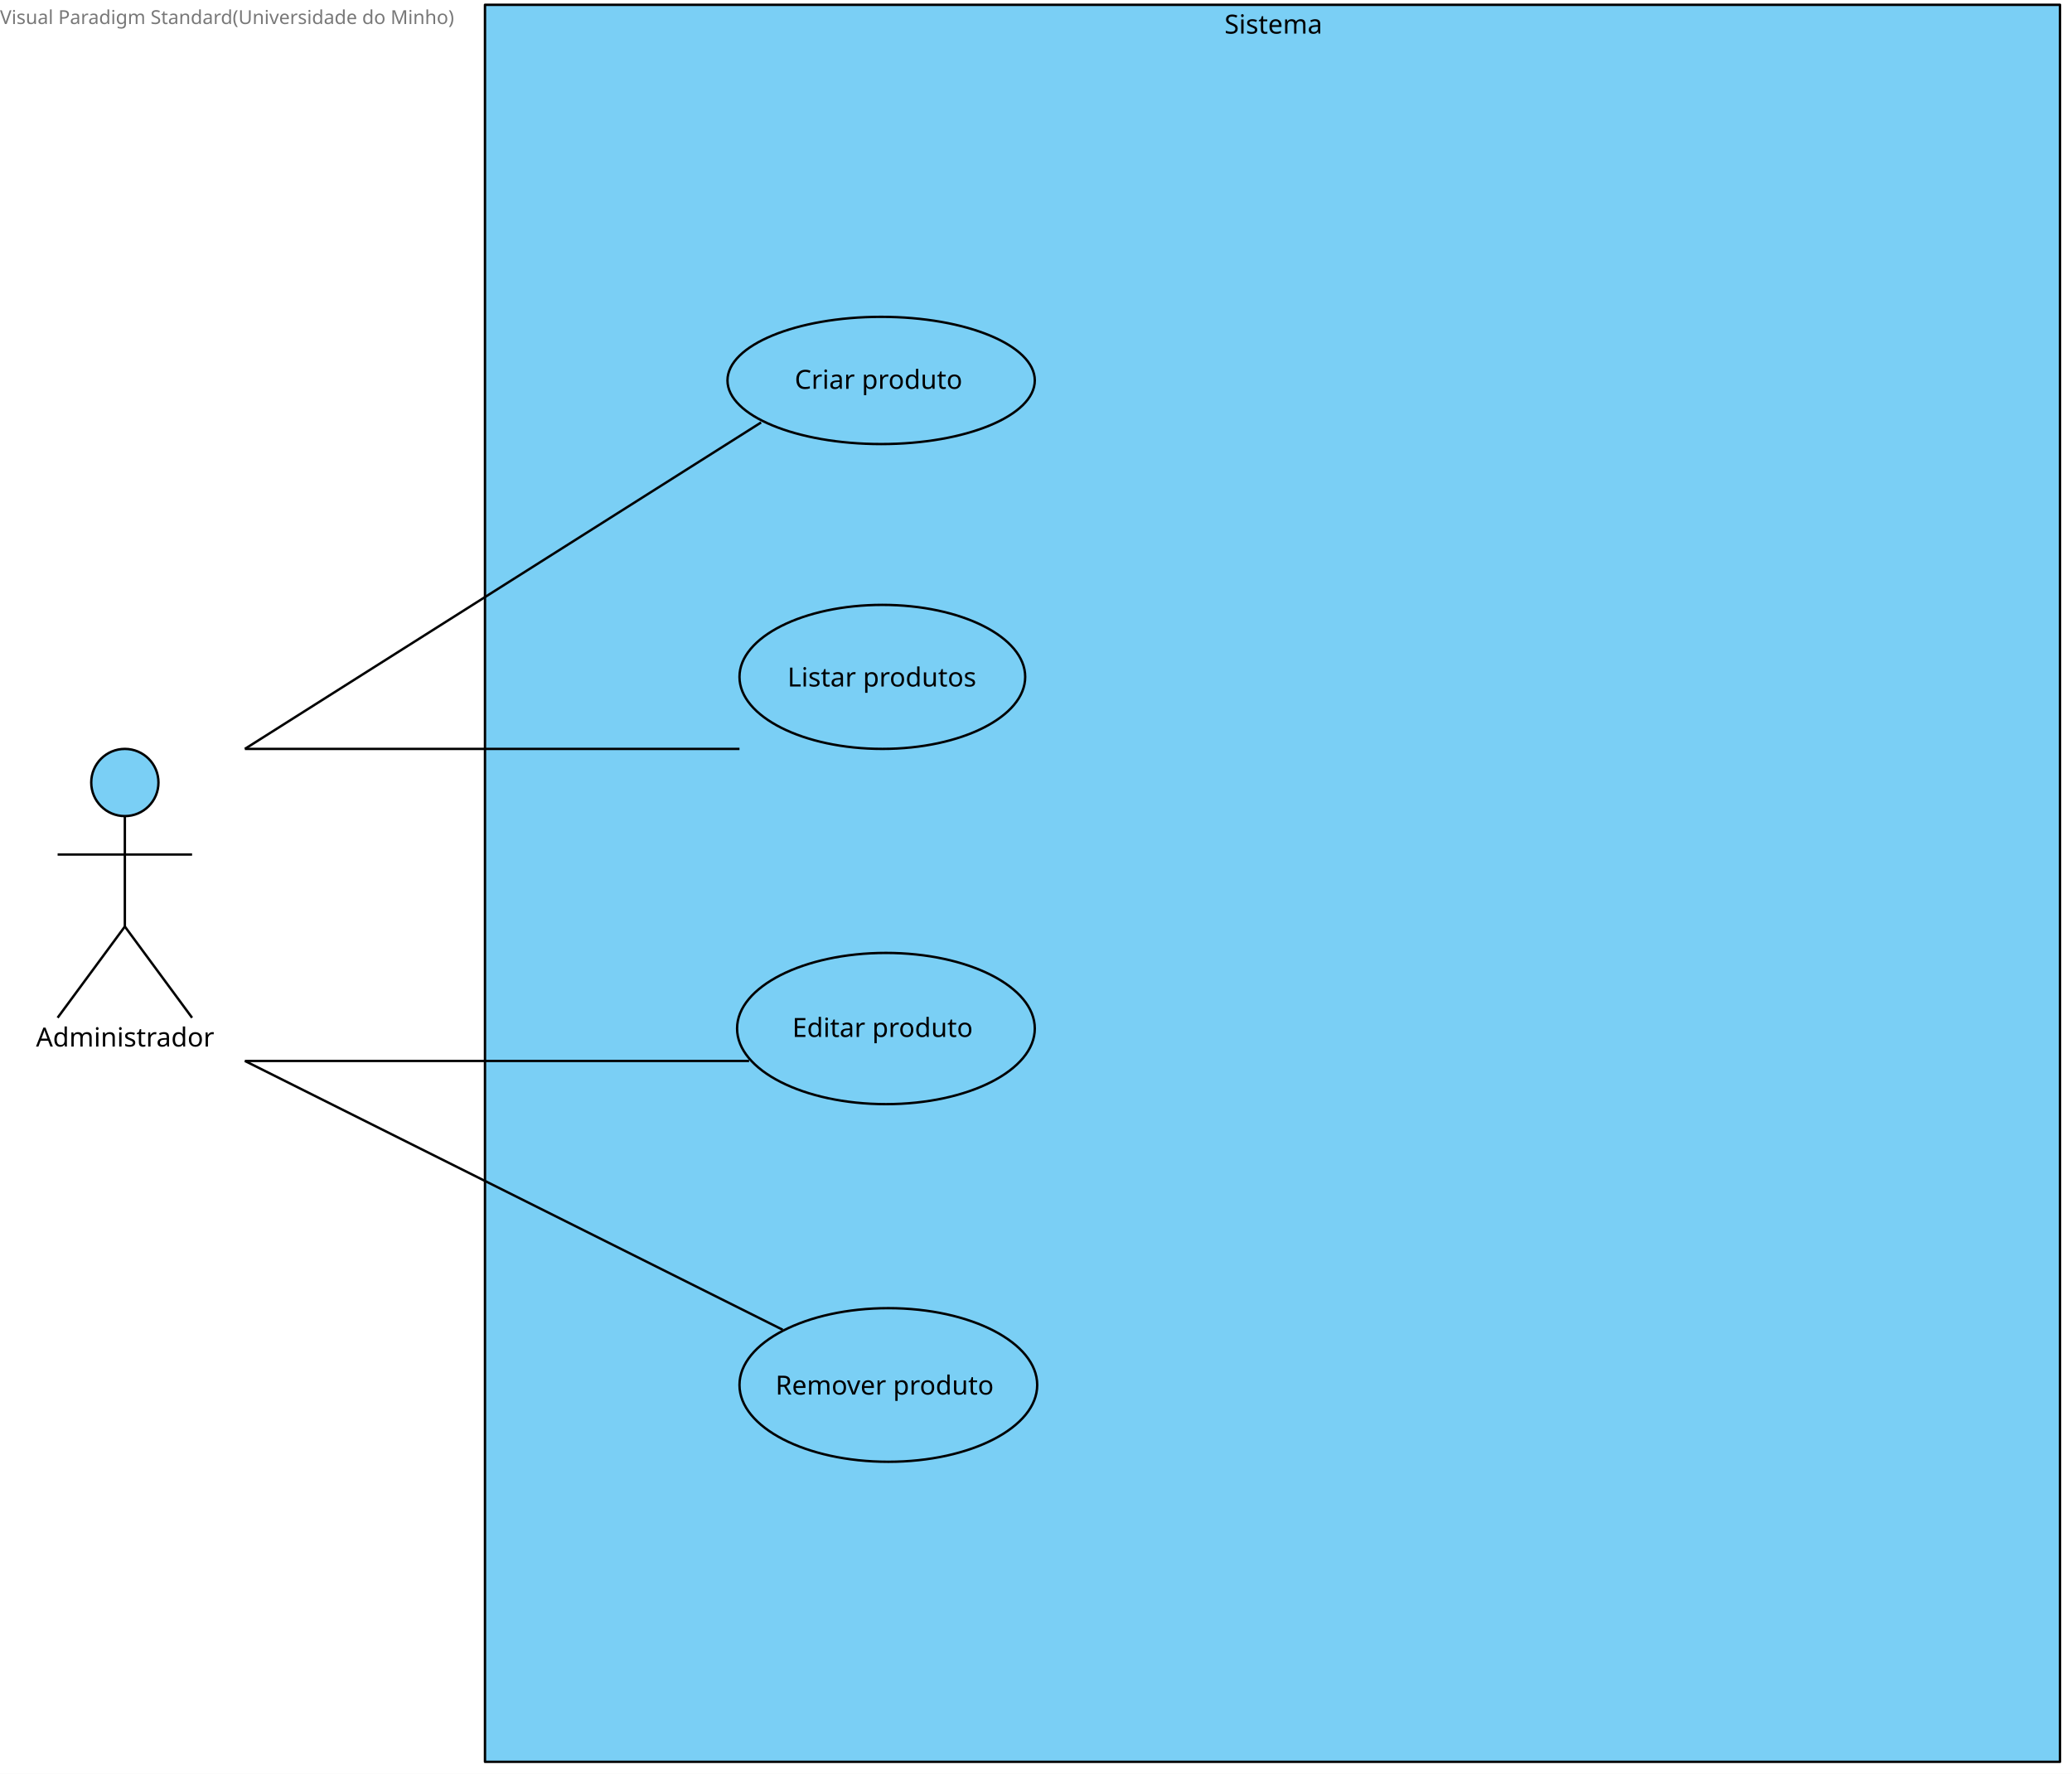
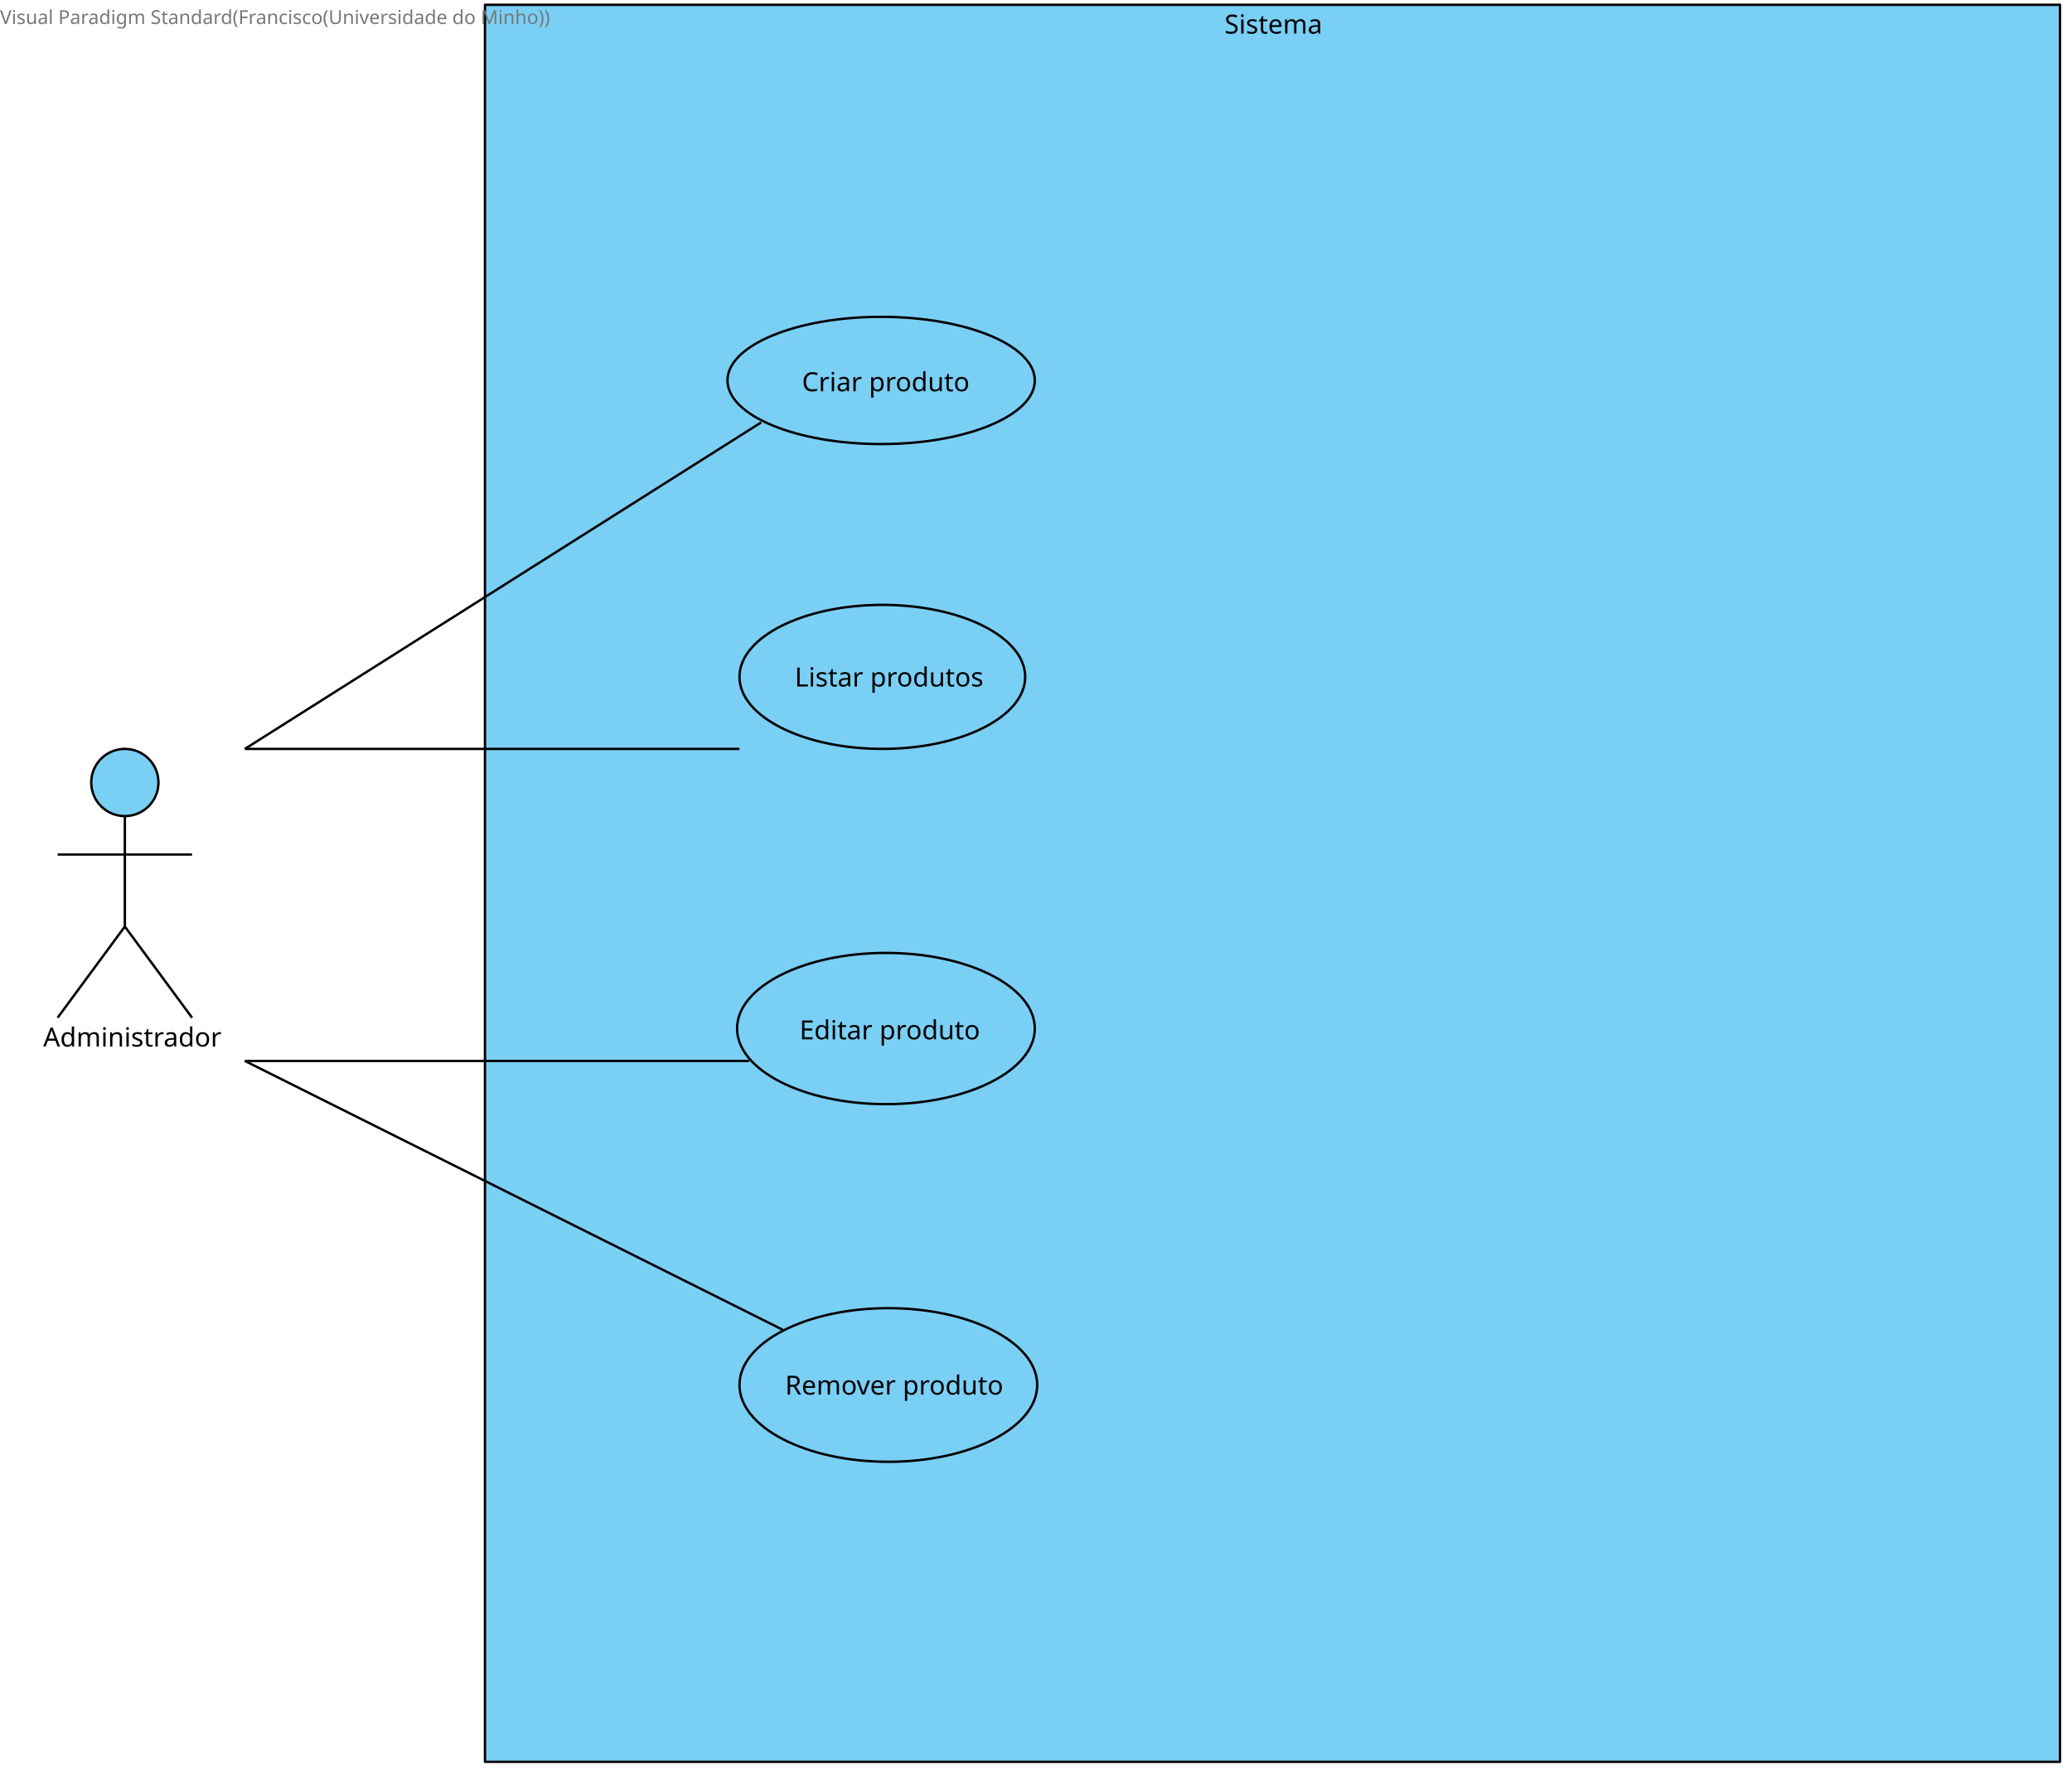
<svg xmlns="http://www.w3.org/2000/svg" fill-opacity="0" color-rendering="auto" color-interpolation="auto" text-rendering="auto" stroke="rgb(0,0,0)" stroke-linecap="square" width="863" stroke-miterlimit="10" shape-rendering="auto" stroke-opacity="0" fill="rgb(0,0,0)" stroke-dasharray="none" font-weight="normal" stroke-width="1" height="739" font-family="'Dialog'" font-style="normal" stroke-linejoin="miter" font-size="12px" stroke-dashoffset="0" image-rendering="auto">
  <defs id="genericDefs" />
  <g>
    <defs id="defs1">
      <clipPath clipPathUnits="userSpaceOnUse" id="clipPath1">
        <path d="M-7 -7 L668 -7 L668 744 L-7 744 L-7 -7 Z" />
      </clipPath>
      <clipPath clipPathUnits="userSpaceOnUse" id="clipPath2">
        <path d="M0 0 L0 733 L657 733 L657 0 Z" />
      </clipPath>
      <clipPath clipPathUnits="userSpaceOnUse" id="clipPath3">
        <path d="M-7 -7 L111 -7 L111 123 L-7 123 L-7 -7 Z" />
      </clipPath>
      <clipPath clipPathUnits="userSpaceOnUse" id="clipPath4">
        <path d="M-7 -7 L139 -7 L139 64 L-7 64 L-7 -7 Z" />
      </clipPath>
      <clipPath clipPathUnits="userSpaceOnUse" id="clipPath5">
        <path d="M0 0 L0 53 L128 53 L128 0 Z" />
      </clipPath>
      <clipPath clipPathUnits="userSpaceOnUse" id="clipPath6">
        <path d="M-7 -7 L130 -7 L130 71 L-7 71 L-7 -7 Z" />
      </clipPath>
      <clipPath clipPathUnits="userSpaceOnUse" id="clipPath7">
        <path d="M0 0 L0 60 L119 60 L119 0 Z" />
      </clipPath>
      <clipPath clipPathUnits="userSpaceOnUse" id="clipPath8">
        <path d="M-7 -7 L135 -7 L135 74 L-7 74 L-7 -7 Z" />
      </clipPath>
      <clipPath clipPathUnits="userSpaceOnUse" id="clipPath9">
        <path d="M0 0 L0 63 L124 63 L124 0 Z" />
      </clipPath>
      <clipPath clipPathUnits="userSpaceOnUse" id="clipPath10">
        <path d="M-7 -7 L135 -7 L135 75 L-7 75 L-7 -7 Z" />
      </clipPath>
      <clipPath clipPathUnits="userSpaceOnUse" id="clipPath11">
        <path d="M0 0 L0 64 L124 64 L124 0 Z" />
      </clipPath>
      <clipPath clipPathUnits="userSpaceOnUse" id="clipPath12">
        <path d="M-95 -16 L190 -16 L190 32 L-95 32 L-95 -16 Z" />
      </clipPath>
      <clipPath clipPathUnits="userSpaceOnUse" id="clipPath13">
        <path d="M0 0 L319 0 L319 240 L0 240 L0 0 Z" />
      </clipPath>
      <clipPath clipPathUnits="userSpaceOnUse" id="clipPath14">
        <path d="M0 0 L0 240 L319 240 L319 0 Z" />
      </clipPath>
      <clipPath clipPathUnits="userSpaceOnUse" id="clipPath15">
        <path d="M0 0 L310 0 L310 104 L0 104 L0 0 Z" />
      </clipPath>
      <clipPath clipPathUnits="userSpaceOnUse" id="clipPath16">
        <path d="M0 0 L0 104 L310 104 L310 0 Z" />
      </clipPath>
      <clipPath clipPathUnits="userSpaceOnUse" id="clipPath17">
        <path d="M0 0 L314 0 L314 104 L0 104 L0 0 Z" />
      </clipPath>
      <clipPath clipPathUnits="userSpaceOnUse" id="clipPath18">
        <path d="M0 0 L0 32 L48 32 L48 48 L0 48 L0 104 L314 104 L314 0 Z" />
      </clipPath>
      <clipPath clipPathUnits="userSpaceOnUse" id="clipPath19">
        <path d="M0 0 L328 0 L328 216 L0 216 L0 0 Z" />
      </clipPath>
      <clipPath clipPathUnits="userSpaceOnUse" id="clipPath20">
        <path d="M0 0 L0 32 L48 32 L48 48 L0 48 L0 216 L328 216 L328 0 Z" />
      </clipPath>
    </defs>
    <g fill="white" text-rendering="geometricPrecision" fill-opacity="1" stroke-opacity="1" stroke="white">
      <rect x="0" width="863" height="739" y="0" stroke="none" />
    </g>
    <g font-size="11px" transform="translate(202,2)" fill-opacity="1" fill="rgb(122,207,245)" text-rendering="geometricPrecision" image-rendering="optimizeQuality" font-family="sans-serif" stroke="rgb(122,207,245)" stroke-opacity="1">
      <rect x="0" width="656" height="732" y="0" clip-path="url(#clipPath1)" stroke="none" />
    </g>
    <g stroke-linecap="butt" font-size="11px" transform="translate(202,2)" fill-opacity="1" fill="black" text-rendering="geometricPrecision" image-rendering="optimizeQuality" font-family="sans-serif" stroke-linejoin="round" stroke="black" stroke-opacity="1" stroke-miterlimit="0">
      <rect fill="none" x="0" width="656" height="732" y="0" clip-path="url(#clipPath1)" />
    </g>
    <g font-size="11px" transform="translate(202,2)" fill-opacity="1" fill="black" text-rendering="geometricPrecision" image-rendering="optimizeQuality" font-family="sans-serif" stroke="black" stroke-opacity="1">
      <text x="308" xml:space="preserve" y="12" clip-path="url(#clipPath2)" stroke="none">Sistema</text>
    </g>
    <g font-size="11px" transform="translate(2,312)" fill-opacity="1" fill="rgb(122,207,245)" text-rendering="geometricPrecision" image-rendering="optimizeQuality" font-family="sans-serif" stroke="rgb(122,207,245)" stroke-opacity="1">
      <circle r="14" clip-path="url(#clipPath3)" cx="50" cy="14" stroke="none" />
    </g>
    <g stroke-linecap="butt" font-size="11px" transform="translate(2,312)" fill-opacity="1" fill="black" text-rendering="geometricPrecision" image-rendering="optimizeQuality" font-family="sans-serif" stroke-linejoin="round" stroke="black" stroke-opacity="1" stroke-miterlimit="0">
      <circle fill="none" r="14" clip-path="url(#clipPath3)" cx="50" cy="14" />
      <line y2="74" fill="none" x1="50" clip-path="url(#clipPath3)" x2="50" y1="28" />
      <line y2="44" fill="none" x1="22" clip-path="url(#clipPath3)" x2="78" y1="44" />
      <line y2="112" fill="none" x1="50" clip-path="url(#clipPath3)" x2="22" y1="74" />
      <line y2="112" fill="none" x1="50" clip-path="url(#clipPath3)" x2="78" y1="74" />
    </g>
    <g font-size="11px" transform="translate(303,132)" fill-opacity="1" fill="rgb(122,207,245)" text-rendering="geometricPrecision" image-rendering="optimizeQuality" font-family="sans-serif" stroke="rgb(122,207,245)" stroke-opacity="1">
      <ellipse rx="64" ry="26.5" clip-path="url(#clipPath4)" cx="64" cy="26.5" stroke="none" />
    </g>
    <g stroke-linecap="butt" font-size="11px" transform="translate(303,132)" fill-opacity="1" fill="black" text-rendering="geometricPrecision" image-rendering="optimizeQuality" font-family="sans-serif" stroke-linejoin="round" stroke="black" stroke-opacity="1" stroke-miterlimit="0">
      <ellipse rx="64" fill="none" ry="26.5" clip-path="url(#clipPath4)" cx="64" cy="26.5" />
    </g>
    <g font-size="11px" transform="translate(303,132)" fill-opacity="1" fill="black" text-rendering="geometricPrecision" image-rendering="optimizeQuality" font-family="sans-serif" stroke="black" stroke-opacity="1">
-       <text x="28" xml:space="preserve" y="30" clip-path="url(#clipPath5)" stroke="none">Criar produto</text>
+       <text x="31" xml:space="preserve" y="31" clip-path="url(#clipPath5)" stroke="none">Criar produto</text>
    </g>
    <g font-size="11px" transform="translate(308,252)" fill-opacity="1" fill="rgb(122,207,245)" text-rendering="geometricPrecision" image-rendering="optimizeQuality" font-family="sans-serif" stroke="rgb(122,207,245)" stroke-opacity="1">
      <ellipse rx="59.5" ry="30" clip-path="url(#clipPath6)" cx="59.5" cy="30" stroke="none" />
    </g>
    <g stroke-linecap="butt" font-size="11px" transform="translate(308,252)" fill-opacity="1" fill="black" text-rendering="geometricPrecision" image-rendering="optimizeQuality" font-family="sans-serif" stroke-linejoin="round" stroke="black" stroke-opacity="1" stroke-miterlimit="0">
      <ellipse rx="59.5" fill="none" ry="30" clip-path="url(#clipPath6)" cx="59.5" cy="30" />
    </g>
    <g font-size="11px" transform="translate(308,252)" fill-opacity="1" fill="black" text-rendering="geometricPrecision" image-rendering="optimizeQuality" font-family="sans-serif" stroke="black" stroke-opacity="1">
-       <text x="20" xml:space="preserve" y="34" clip-path="url(#clipPath7)" stroke="none">Listar produtos</text>
+       <text x="23" xml:space="preserve" y="34" clip-path="url(#clipPath7)" stroke="none">Listar produtos</text>
    </g>
    <g font-size="11px" transform="translate(307,397)" fill-opacity="1" fill="rgb(122,207,245)" text-rendering="geometricPrecision" image-rendering="optimizeQuality" font-family="sans-serif" stroke="rgb(122,207,245)" stroke-opacity="1">
      <ellipse rx="62" ry="31.5" clip-path="url(#clipPath8)" cx="62" cy="31.5" stroke="none" />
    </g>
    <g stroke-linecap="butt" font-size="11px" transform="translate(307,397)" fill-opacity="1" fill="black" text-rendering="geometricPrecision" image-rendering="optimizeQuality" font-family="sans-serif" stroke-linejoin="round" stroke="black" stroke-opacity="1" stroke-miterlimit="0">
      <ellipse rx="62" fill="none" ry="31.5" clip-path="url(#clipPath8)" cx="62" cy="31.5" />
    </g>
    <g font-size="11px" transform="translate(307,397)" fill-opacity="1" fill="black" text-rendering="geometricPrecision" image-rendering="optimizeQuality" font-family="sans-serif" stroke="black" stroke-opacity="1">
-       <text x="23" xml:space="preserve" y="35" clip-path="url(#clipPath9)" stroke="none">Editar produto</text>
+       <text x="26" xml:space="preserve" y="36" clip-path="url(#clipPath9)" stroke="none">Editar produto</text>
    </g>
    <g font-size="11px" transform="translate(308,545)" fill-opacity="1" fill="rgb(122,207,245)" text-rendering="geometricPrecision" image-rendering="optimizeQuality" font-family="sans-serif" stroke="rgb(122,207,245)" stroke-opacity="1">
      <ellipse rx="62" ry="32" clip-path="url(#clipPath10)" cx="62" cy="32" stroke="none" />
    </g>
    <g stroke-linecap="butt" font-size="11px" transform="translate(308,545)" fill-opacity="1" fill="black" text-rendering="geometricPrecision" image-rendering="optimizeQuality" font-family="sans-serif" stroke-linejoin="round" stroke="black" stroke-opacity="1" stroke-miterlimit="0">
      <ellipse rx="62" fill="none" ry="32" clip-path="url(#clipPath10)" cx="62" cy="32" />
    </g>
    <g font-size="11px" transform="translate(308,545)" fill-opacity="1" fill="black" text-rendering="geometricPrecision" image-rendering="optimizeQuality" font-family="sans-serif" stroke="black" stroke-opacity="1">
-       <text x="15" xml:space="preserve" y="36" clip-path="url(#clipPath11)" stroke="none">Remover produto</text>
+       <text x="19" xml:space="preserve" y="36" clip-path="url(#clipPath11)" stroke="none">Remover produto</text>
    </g>
    <g font-size="11px" transform="translate(5,424)" fill-opacity="1" fill="black" text-rendering="geometricPrecision" image-rendering="optimizeQuality" font-family="sans-serif" stroke="black" stroke-opacity="1">
-       <text x="10" xml:space="preserve" y="12" clip-path="url(#clipPath12)" stroke="none">Administrador</text>
+       <text x="13" xml:space="preserve" y="12" clip-path="url(#clipPath12)" stroke="none">Administrador</text>
    </g>
    <g stroke-linecap="butt" font-size="11px" transform="translate(52,126)" fill-opacity="1" fill="black" text-rendering="geometricPrecision" image-rendering="optimizeQuality" font-family="sans-serif" stroke-linejoin="round" stroke="black" stroke-opacity="1">
      <line y2="50" fill="none" x1="50" clip-path="url(#clipPath14)" x2="265" y1="186" />
    </g>
    <g stroke-linecap="butt" font-size="11px" transform="translate(52,262)" fill-opacity="1" fill="black" text-rendering="geometricPrecision" image-rendering="optimizeQuality" font-family="sans-serif" stroke-linejoin="round" stroke="black" stroke-opacity="1">
      <line y2="50" fill="none" x1="50" clip-path="url(#clipPath16)" x2="256" y1="50" />
    </g>
    <g stroke-linecap="butt" font-size="11px" transform="translate(52,392)" fill-opacity="1" fill="black" text-rendering="geometricPrecision" image-rendering="optimizeQuality" font-family="sans-serif" stroke-linejoin="round" stroke="black" stroke-opacity="1">
      <line y2="50" fill="none" x1="50" clip-path="url(#clipPath18)" x2="260" y1="50" />
    </g>
    <g stroke-linecap="butt" font-size="11px" transform="translate(52,392)" fill-opacity="1" fill="black" text-rendering="geometricPrecision" image-rendering="optimizeQuality" font-family="sans-serif" stroke-linejoin="round" stroke="black" stroke-opacity="1">
      <line y2="162" fill="none" x1="50" clip-path="url(#clipPath20)" x2="274" y1="50" />
    </g>
    <g font-size="8px" fill-opacity="1" fill="rgb(120,120,120)" text-rendering="geometricPrecision" image-rendering="optimizeQuality" stroke="rgb(120,120,120)" stroke-opacity="1">
-       <text x="0" xml:space="preserve" y="10" stroke="none">Visual Paradigm Standard(Universidade do Minho)</text>
+       <text x="0" xml:space="preserve" y="10" stroke="none">Visual Paradigm Standard(Francisco(Universidade do Minho))</text>
    </g>
  </g>
</svg>
